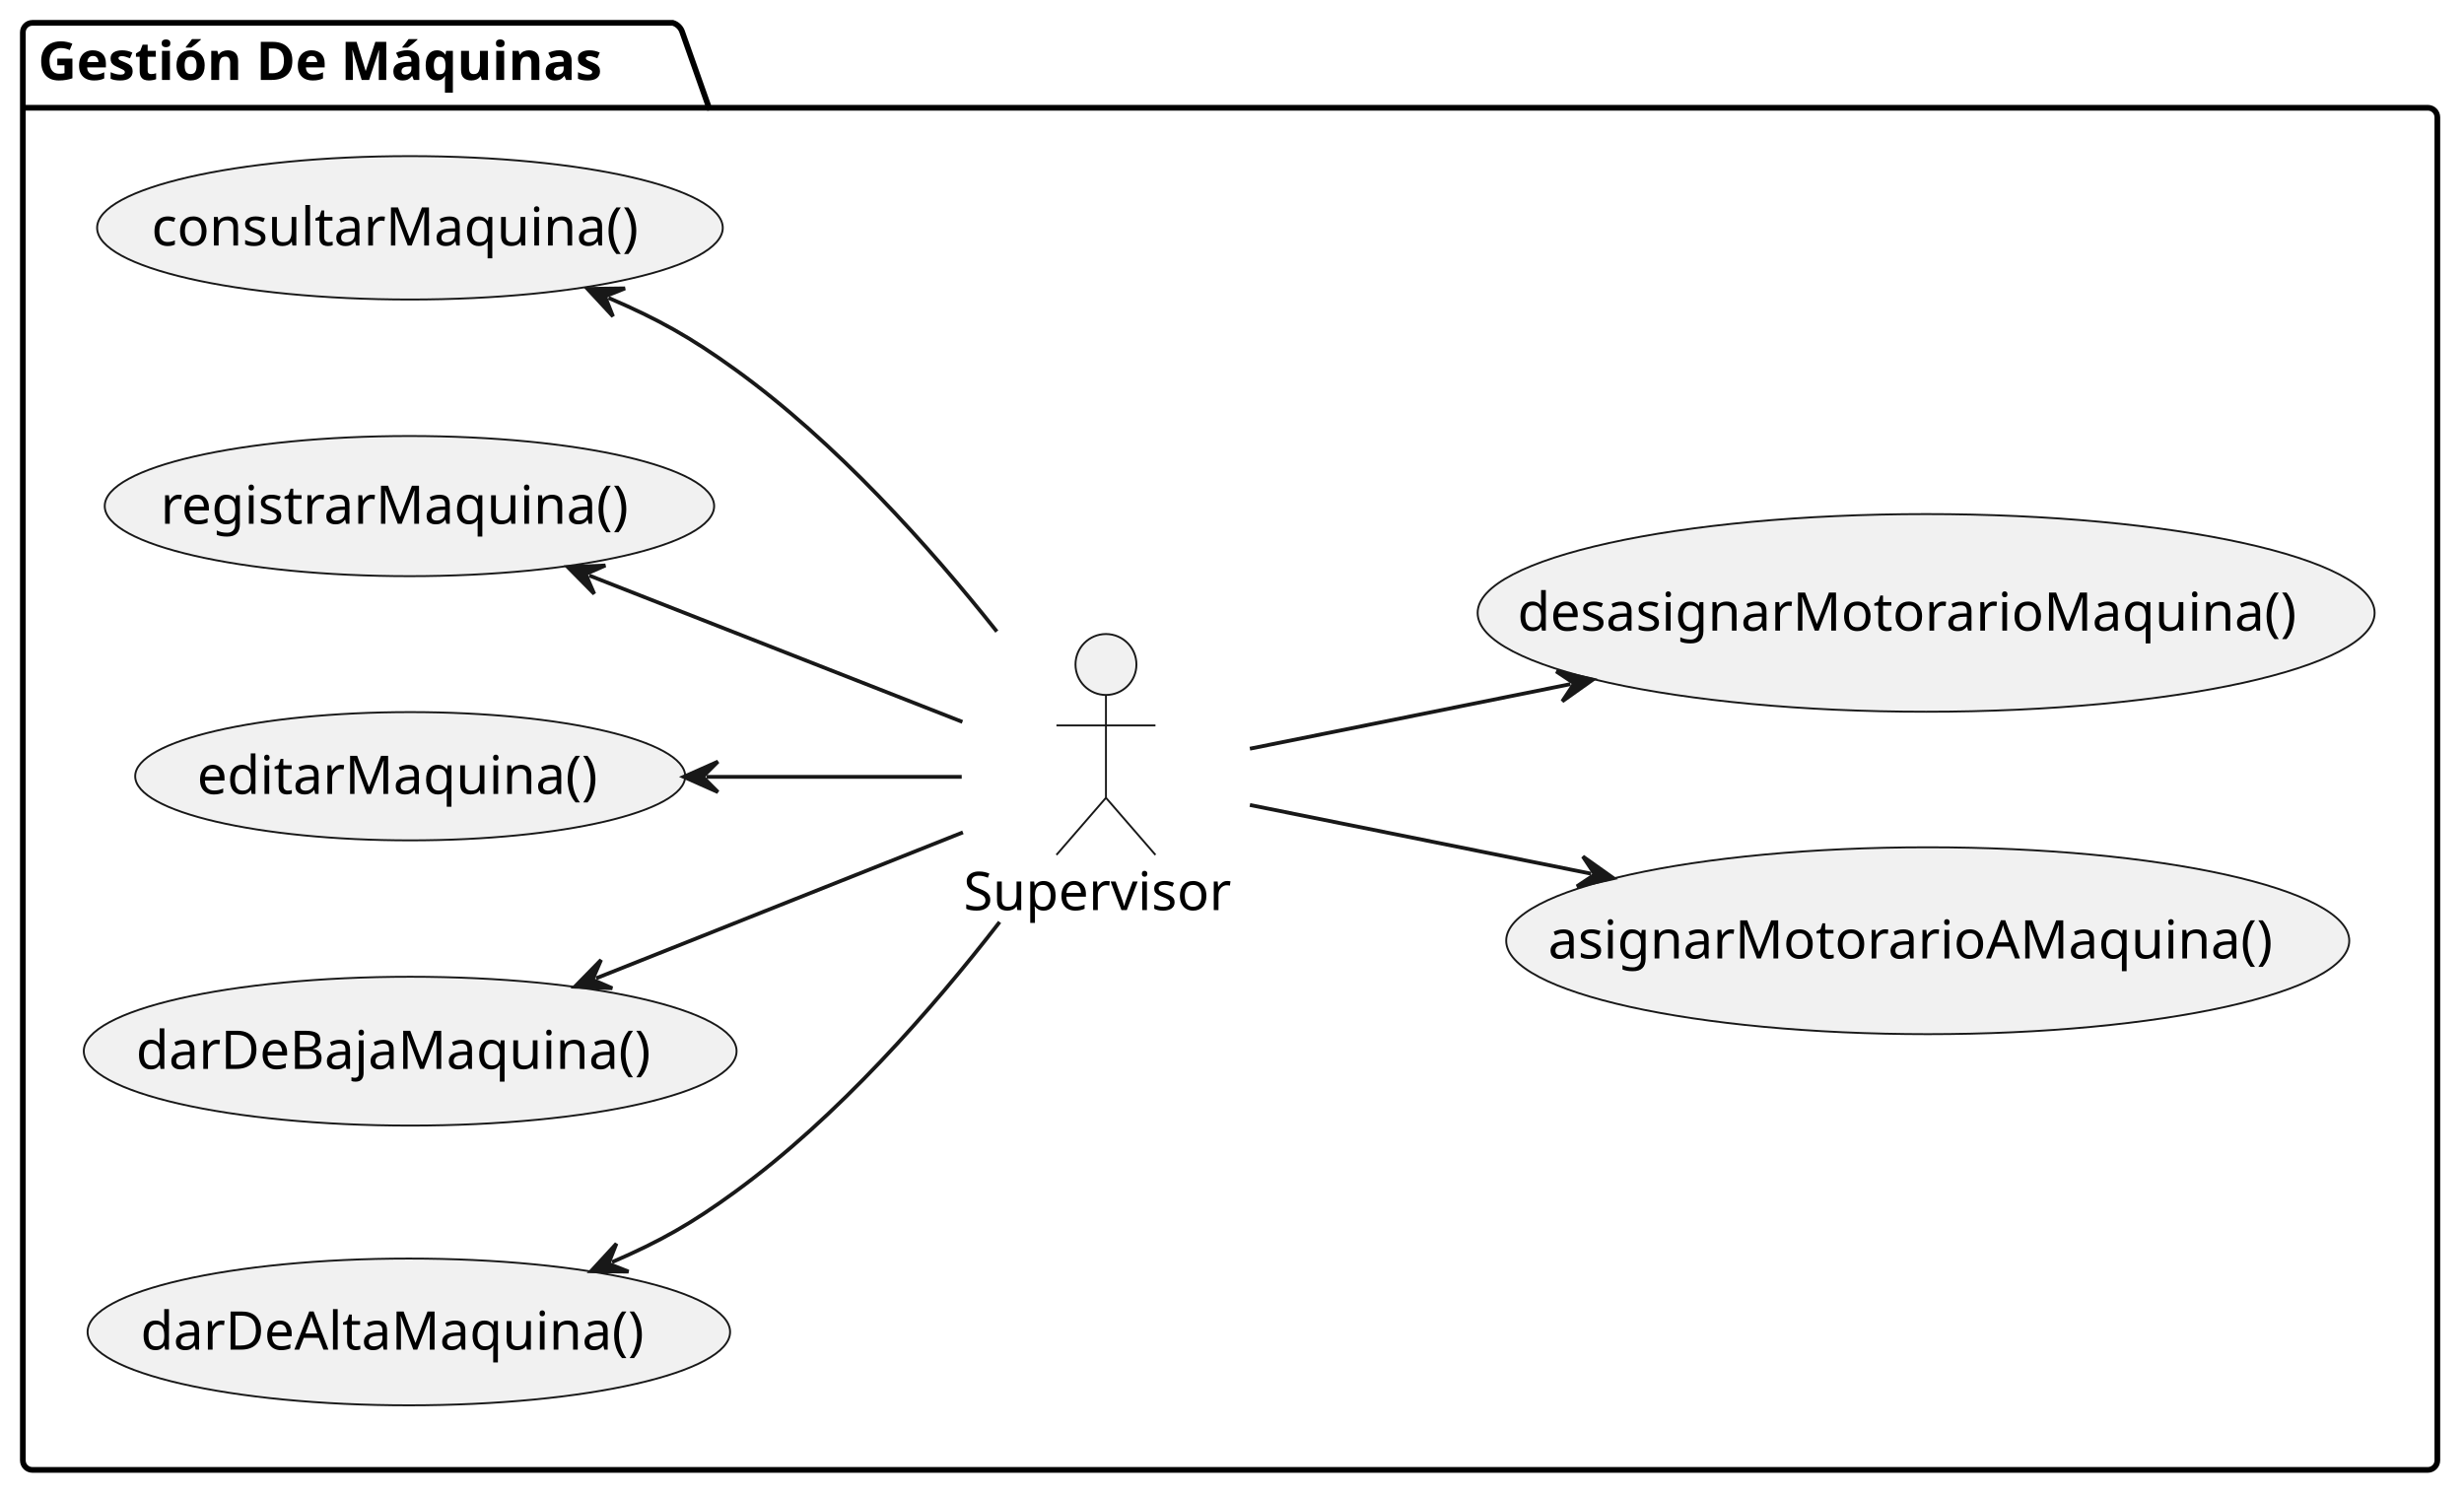
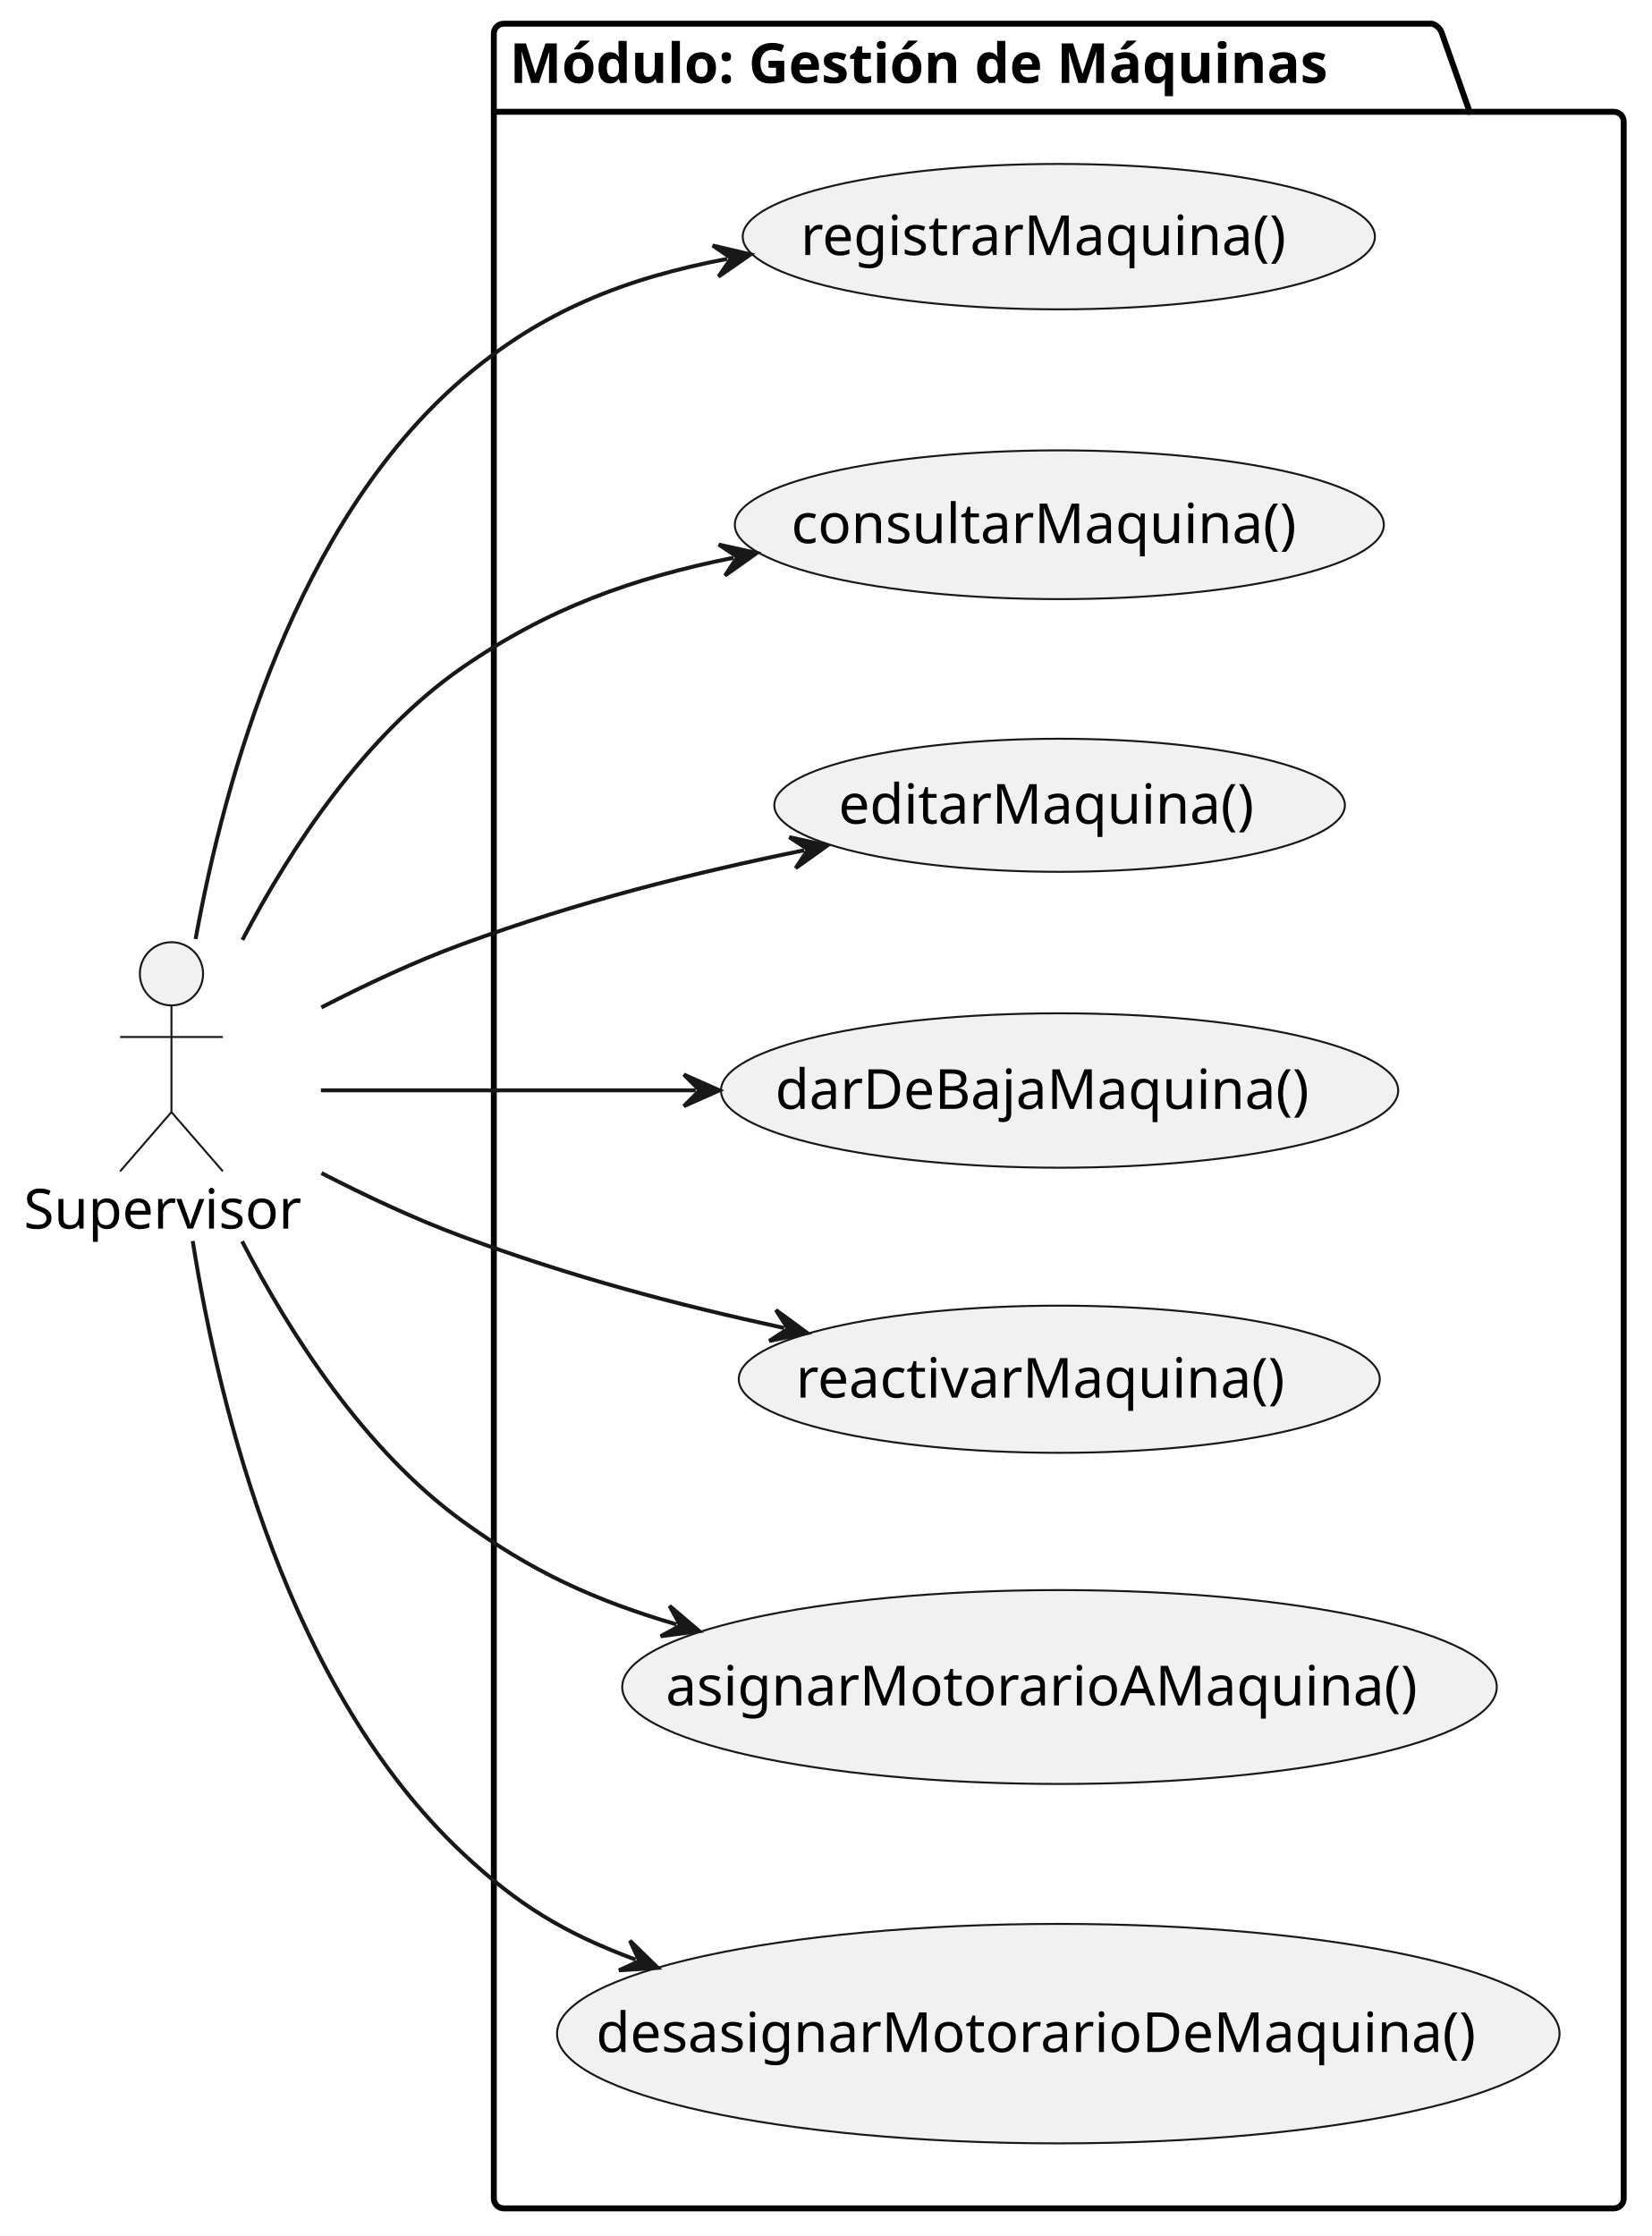
- <svg xmlns="http://www.w3.org/2000/svg" contentStyleType="text/css" data-diagram-type="DESCRIPTION" height="393px" preserveAspectRatio="none" style="width:647px;height:393px;background:#FFFFFF;" version="1.1" viewBox="0 0 647 393" width="647px" zoomAndPan="magnify">
+ <svg xmlns="http://www.w3.org/2000/svg" contentStyleType="text/css" data-diagram-type="DESCRIPTION" height="566px" preserveAspectRatio="none" style="width:418px;height:566px;background:#FFFFFF;" version="1.1" viewBox="0 0 418 566" width="418px" zoomAndPan="magnify">
  <defs />
  <g>
-     <g class="cluster" data-qualified-name="Gesti.n De M.quinas" data-source-line="3" id="ent0002">
-       <path d="M8.5,6 L176.673,6 A3.75,3.75 0 0 1 179.173,8.5 L186.173,28.297 L637.5,28.297 A2.5,2.5 0 0 1 640,30.797 L640,383.5 A2.5,2.5 0 0 1 637.5,386 L8.5,386 A2.5,2.5 0 0 1 6,383.5 L6,8.5 A2.5,2.5 0 0 1 8.5,6" fill="none" style="stroke:#000000;stroke-width:1.5;" />
-       <line style="stroke:#000000;stroke-width:1.5;" x1="6" x2="186.173" y1="28.297" y2="28.297" />
-       <text fill="#000000" font-family="sans-serif" font-size="14" font-weight="bold" lengthAdjust="spacing" textLength="167.173" x="10" y="20.995">Gestión De Máquinas</text>
+     <g class="cluster" data-qualified-name="M.dulo. Gesti.n de M.quinas" data-source-line="5" id="ent0003">
+       <path d="M127.5,6 L362.501,6 A3.75,3.75 0 0 1 365.001,8.5 L372.001,28.297 L408.5,28.297 A2.5,2.5 0 0 1 411,30.797 L411,556.5 A2.5,2.5 0 0 1 408.5,559 L127.5,559 A2.5,2.5 0 0 1 125,556.5 L125,8.5 A2.5,2.5 0 0 1 127.5,6" fill="none" style="stroke:#000000;stroke-width:1.5;" />
+       <line style="stroke:#000000;stroke-width:1.5;" x1="125" x2="372.001" y1="28.297" y2="28.297" />
+       <text fill="#000000" font-family="sans-serif" font-size="14" font-weight="bold" lengthAdjust="spacing" textLength="234.001" x="129" y="20.995">Módulo: Gestión de Máquinas</text>
    </g>
-     <g class="entity" data-qualified-name="Gesti.n De M.quinas.supervisor" data-source-line="5" id="ent0003">
-       <ellipse cx="290.403" cy="174.5" fill="#F1F1F1" rx="8" ry="8" style="stroke:#181818;stroke-width:0.5;" />
-       <path d="M290.403,182.5 L290.403,209.5 M277.403,190.5 L303.403,190.5 M290.403,209.5 L277.403,224.5 M290.403,209.5 L303.403,224.5" fill="none" style="stroke:#181818;stroke-width:0.5;" />
-       <text fill="#000000" font-family="sans-serif" font-size="14" lengthAdjust="spacing" textLength="74.806" x="253" y="238.995">Supervisor</text>
+     <g class="entity" data-qualified-name="M.dulo. Gesti.n de M.quinas.registrarMaquina" data-source-line="6" id="ent0004">
+       <ellipse cx="268.011" cy="59.902" fill="#F1F1F1" rx="80.011" ry="18.402" style="stroke:#181818;stroke-width:0.5;" />
+       <text fill="#000000" font-family="sans-serif" font-size="14" lengthAdjust="spacing" textLength="130.703" x="202.66" y="64.551">registrarMaquina()</text>
    </g>
-     <g class="entity" data-qualified-name="Gesti.n De M.quinas.asignarMotorarioAMaquina" data-source-line="7" id="ent0004">
-       <ellipse cx="506.186" cy="247.037" fill="#F1F1F1" rx="110.686" ry="24.537" style="stroke:#181818;stroke-width:0.5;" />
-       <text fill="#000000" font-family="sans-serif" font-size="14" lengthAdjust="spacing" textLength="199.363" x="406.505" y="251.686">asignarMotorarioAMaquina()</text>
+     <g class="entity" data-qualified-name="M.dulo. Gesti.n de M.quinas.consultarMaquina" data-source-line="7" id="ent0005">
+       <ellipse cx="268.143" cy="132.828" fill="#F1F1F1" rx="82.143" ry="18.828" style="stroke:#181818;stroke-width:0.5;" />
+       <text fill="#000000" font-family="sans-serif" font-size="14" lengthAdjust="spacing" textLength="135.7" x="200.293" y="137.477">consultarMaquina()</text>
    </g>
-     <g class="entity" data-qualified-name="Gesti.n De M.quinas.consultarMaquina" data-source-line="8" id="ent0005">
-       <ellipse cx="107.643" cy="59.828" fill="#F1F1F1" rx="82.143" ry="18.828" style="stroke:#181818;stroke-width:0.5;" />
-       <text fill="#000000" font-family="sans-serif" font-size="14" lengthAdjust="spacing" textLength="135.7" x="39.793" y="64.477">consultarMaquina()</text>
+     <g class="entity" data-qualified-name="M.dulo. Gesti.n de M.quinas.editarMaquina" data-source-line="8" id="ent0006">
+       <ellipse cx="268.211" cy="203.842" fill="#F1F1F1" rx="72.211" ry="16.842" style="stroke:#181818;stroke-width:0.5;" />
+       <text fill="#000000" font-family="sans-serif" font-size="14" lengthAdjust="spacing" textLength="111.897" x="212.262" y="208.491">editarMaquina()</text>
    </g>
-     <g class="entity" data-qualified-name="Gesti.n De M.quinas.registrarMaquina" data-source-line="9" id="ent0006">
-       <ellipse cx="107.511" cy="132.902" fill="#F1F1F1" rx="80.011" ry="18.402" style="stroke:#181818;stroke-width:0.5;" />
-       <text fill="#000000" font-family="sans-serif" font-size="14" lengthAdjust="spacing" textLength="130.703" x="42.16" y="137.551">registrarMaquina()</text>
+     <g class="entity" data-qualified-name="M.dulo. Gesti.n de M.quinas.darDeBajaMaquina" data-source-line="9" id="ent0007">
+       <ellipse cx="268.207" cy="276.041" fill="#F1F1F1" rx="85.707" ry="19.541" style="stroke:#181818;stroke-width:0.5;" />
+       <text fill="#000000" font-family="sans-serif" font-size="14" lengthAdjust="spacing" textLength="143.951" x="196.231" y="280.69">darDeBajaMaquina()</text>
    </g>
-     <g class="entity" data-qualified-name="Gesti.n De M.quinas.editarMaquina" data-source-line="10" id="ent0007">
-       <ellipse cx="107.711" cy="203.842" fill="#F1F1F1" rx="72.211" ry="16.842" style="stroke:#181818;stroke-width:0.5;" />
-       <text fill="#000000" font-family="sans-serif" font-size="14" lengthAdjust="spacing" textLength="111.897" x="51.762" y="208.491">editarMaquina()</text>
+     <g class="entity" data-qualified-name="M.dulo. Gesti.n de M.quinas.reactivarMaquina" data-source-line="10" id="ent0008">
+       <ellipse cx="268.128" cy="349.126" fill="#F1F1F1" rx="81.128" ry="18.626" style="stroke:#181818;stroke-width:0.5;" />
+       <text fill="#000000" font-family="sans-serif" font-size="14" lengthAdjust="spacing" textLength="133.328" x="201.464" y="353.774">reactivarMaquina()</text>
    </g>
-     <g class="entity" data-qualified-name="Gesti.n De M.quinas.darDeBajaMaquina" data-source-line="11" id="ent0008">
-       <ellipse cx="107.707" cy="276.041" fill="#F1F1F1" rx="85.707" ry="19.541" style="stroke:#181818;stroke-width:0.5;" />
-       <text fill="#000000" font-family="sans-serif" font-size="14" lengthAdjust="spacing" textLength="143.951" x="35.731" y="280.69">darDeBajaMaquina()</text>
+     <g class="entity" data-qualified-name="M.dulo. Gesti.n de M.quinas.asignarMotorarioAMaquina" data-source-line="12" id="ent0009">
+       <ellipse cx="268.186" cy="427.037" fill="#F1F1F1" rx="110.686" ry="24.537" style="stroke:#181818;stroke-width:0.5;" />
+       <text fill="#000000" font-family="sans-serif" font-size="14" lengthAdjust="spacing" textLength="199.363" x="168.505" y="431.686">asignarMotorarioAMaquina()</text>
    </g>
-     <g class="entity" data-qualified-name="Gesti.n De M.quinas.darDeAltaMaquina" data-source-line="12" id="ent0009">
-       <ellipse cx="107.354" cy="349.771" fill="#F1F1F1" rx="84.354" ry="19.271" style="stroke:#181818;stroke-width:0.5;" />
-       <text fill="#000000" font-family="sans-serif" font-size="14" lengthAdjust="spacing" textLength="140.834" x="36.937" y="354.419">darDeAltaMaquina()</text>
+     <g class="entity" data-qualified-name="M.dulo. Gesti.n de M.quinas.desasignarMotorarioDeMaquina" data-source-line="13" id="ent0010">
+       <ellipse cx="267.878" cy="514.776" fill="#F1F1F1" rx="126.878" ry="27.776" style="stroke:#181818;stroke-width:0.5;" />
+       <text fill="#000000" font-family="sans-serif" font-size="14" lengthAdjust="spacing" textLength="233.974" x="150.892" y="519.424">desasignarMotorarioDeMaquina()</text>
    </g>
-     <g class="entity" data-qualified-name="Gesti.n De M.quinas.desasignarMotorarioMaquina" data-source-line="13" id="ent0010">
-       <ellipse cx="505.765" cy="160.953" fill="#F1F1F1" rx="117.765" ry="25.953" style="stroke:#181818;stroke-width:0.5;" />
-       <text fill="#000000" font-family="sans-serif" font-size="14" lengthAdjust="spacing" textLength="214.58" x="398.475" y="165.601">desasignarMotorarioMaquina()</text>
+     <g class="entity" data-qualified-name="supervisor" data-source-line="3" id="ent0002">
+       <ellipse cx="43.403" cy="246.5" fill="#F1F1F1" rx="8" ry="8" style="stroke:#181818;stroke-width:0.5;" />
+       <path d="M43.403,254.5 L43.403,281.5 M30.403,262.5 L56.403,262.5 M43.403,281.5 L30.403,296.5 M43.403,281.5 L56.403,296.5" fill="none" style="stroke:#181818;stroke-width:0.5;" />
+       <text fill="#000000" font-family="sans-serif" font-size="14" lengthAdjust="spacing" textLength="74.806" x="6" y="310.995">Supervisor</text>
    </g>
-     <g class="link" data-entity-1="ent0005" data-entity-2="ent0003" data-link-type="dependency" data-source-line="19" id="lnk11">
-       <path d="M159.784,78.225 C172.914,83.855 181.31,88.57 193,97 C219.48,116.1 244.04,143.53 261.75,165.84" fill="none" id="consultarMaquina-backto-supervisor" style="stroke:#181818;stroke-width:1;" />
-       <polygon fill="#181818" points="154.27,75.86,160.965,83.083,158.865,77.83,164.118,75.731,154.27,75.86" style="stroke:#181818;stroke-width:1;" />
+     <g class="link" data-entity-1="ent0002" data-entity-2="ent0004" data-link-type="dependency" data-source-line="16" id="lnk11">
+       <path d="M49.51,237.7 C56.96,196.59 74.91,132.31 117,96 C137.18,78.6 158.436,70.401 184.096,65.521" fill="none" id="supervisor-to-registrarMaquina" style="stroke:#181818;stroke-width:1;" />
+       <polygon fill="#181818" points="189.99,64.4,180.401,62.152,185.078,65.334,181.896,70.011,189.99,64.4" style="stroke:#181818;stroke-width:1;" />
    </g>
-     <g class="link" data-entity-1="ent0006" data-entity-2="ent0003" data-link-type="dependency" data-source-line="20" id="lnk12">
-       <path d="M154.705,151.122 C185.765,163.312 222.64,177.77 252.71,189.57" fill="none" id="registrarMaquina-backto-supervisor" style="stroke:#181818;stroke-width:1;" />
-       <polygon fill="#181818" points="149.12,148.93,156.036,155.941,153.774,150.757,158.959,148.494,149.12,148.93" style="stroke:#181818;stroke-width:1;" />
+     <g class="link" data-entity-1="ent0002" data-entity-2="ent0005" data-link-type="dependency" data-source-line="17" id="lnk12">
+       <path d="M61.36,237.92 C73.57,214.63 92.28,186.11 117,169 C138.8,153.91 160.288,146.297 185.668,141.177" fill="none" id="supervisor-to-consultarMaquina" style="stroke:#181818;stroke-width:1;" />
+       <polygon fill="#181818" points="191.55,139.99,181.937,137.849,186.649,140.979,183.519,145.691,191.55,139.99" style="stroke:#181818;stroke-width:1;" />
    </g>
-     <g class="link" data-entity-1="ent0007" data-entity-2="ent0003" data-link-type="dependency" data-source-line="21" id="lnk13">
-       <path d="M185.52,204 C210.47,204 231.51,204 252.53,204" fill="none" id="editarMaquina-backto-supervisor" style="stroke:#181818;stroke-width:1;" />
-       <polygon fill="#181818" points="179.52,204,188.52,208,184.52,204,188.52,200,179.52,204" style="stroke:#181818;stroke-width:1;" />
+     <g class="link" data-entity-1="ent0002" data-entity-2="ent0006" data-link-type="dependency" data-source-line="18" id="lnk13">
+       <path d="M81.35,255.01 C92.55,249.24 105.06,243.37 117,239 C146.76,228.12 175.231,221.01 203.541,215.23" fill="none" id="supervisor-to-editarMaquina" style="stroke:#181818;stroke-width:1;" />
+       <polygon fill="#181818" points="209.42,214.03,199.802,211.911,204.521,215.03,201.402,219.75,209.42,214.03" style="stroke:#181818;stroke-width:1;" />
    </g>
-     <g class="link" data-entity-1="ent0008" data-entity-2="ent0003" data-link-type="dependency" data-source-line="22" id="lnk14">
-       <path d="M156.515,256.903 C187.445,244.603 223.34,230.32 252.84,218.58" fill="none" id="darDeBajaMaquina-backto-supervisor" style="stroke:#181818;stroke-width:1;" />
-       <polygon fill="#181818" points="150.94,259.12,160.781,259.511,155.586,257.272,157.825,252.077,150.94,259.12" style="stroke:#181818;stroke-width:1;" />
+     <g class="link" data-entity-1="ent0002" data-entity-2="ent0007" data-link-type="dependency" data-source-line="19" id="lnk14">
+       <path d="M81.24,276 C108.64,276 141.21,276 176.1,276" fill="none" id="supervisor-to-darDeBajaMaquina" style="stroke:#181818;stroke-width:1;" />
+       <polygon fill="#181818" points="182.1,276,173.1,272,177.1,276,173.1,280,182.1,276" style="stroke:#181818;stroke-width:1;" />
    </g>
-     <g class="link" data-entity-1="ent0009" data-entity-2="ent0003" data-link-type="dependency" data-source-line="23" id="lnk15">
-       <path d="M160.696,331.447 C173.566,325.877 181.61,321.3 193,313 C219.97,293.36 244.78,264.99 262.49,242.12" fill="none" id="darDeAltaMaquina-backto-supervisor" style="stroke:#181818;stroke-width:1;" />
-       <polygon fill="#181818" points="155.19,333.83,165.038,333.926,159.779,331.844,161.861,326.584,155.19,333.83" style="stroke:#181818;stroke-width:1;" />
+     <g class="link" data-entity-1="ent0002" data-entity-2="ent0008" data-link-type="dependency" data-source-line="20" id="lnk15">
+       <path d="M81.37,296.94 C92.57,302.71 105.07,308.59 117,313 C145.01,323.34 171.217,330.237 198.487,336.157" fill="none" id="supervisor-to-reactivarMaquina" style="stroke:#181818;stroke-width:1;" />
+       <polygon fill="#181818" points="204.35,337.43,196.403,331.612,199.464,336.369,194.706,339.43,204.35,337.43" style="stroke:#181818;stroke-width:1;" />
    </g>
-     <g class="link" data-entity-1="ent0003" data-entity-2="ent0004" data-link-type="dependency" data-source-line="25" id="lnk16">
-       <path d="M328.2,211.39 C354.43,216.67 384.878,222.805 417.788,229.435" fill="none" id="supervisor-to-asignarMotorarioAMaquina" style="stroke:#181818;stroke-width:1;" />
-       <polygon fill="#181818" points="423.67,230.62,415.637,224.921,418.769,229.632,414.057,232.764,423.67,230.62" style="stroke:#181818;stroke-width:1;" />
+     <g class="link" data-entity-1="ent0002" data-entity-2="ent0009" data-link-type="dependency" data-source-line="22" id="lnk16">
+       <path d="M61.28,314.21 C73.51,337.85 92.27,367.03 117,385 C134.61,397.8 150.224,405.005 171.244,411.195" fill="none" id="supervisor-to-asignarMotorarioAMaquina" style="stroke:#181818;stroke-width:1;" />
+       <polygon fill="#181818" points="177,412.89,169.496,406.51,172.204,411.478,167.237,414.185,177,412.89" style="stroke:#181818;stroke-width:1;" />
    </g>
-     <g class="link" data-entity-1="ent0003" data-entity-2="ent0010" data-link-type="dependency" data-source-line="26" id="lnk17">
-       <path d="M328.2,196.61 C353,191.61 380.948,185.985 412.378,179.655" fill="none" id="supervisor-to-desasignarMotorarioMaquina" style="stroke:#181818;stroke-width:1;" />
-       <polygon fill="#181818" points="418.26,178.47,408.647,176.326,413.358,179.457,410.227,184.168,418.26,178.47" style="stroke:#181818;stroke-width:1;" />
+     <g class="link" data-entity-1="ent0002" data-entity-2="ent0010" data-link-type="dependency" data-source-line="23" id="lnk17">
+       <path d="M48.78,314.14 C55.66,357.57 73.19,427.81 117,469 C130.89,482.06 142.773,489.338 160.883,496.038" fill="none" id="supervisor-to-desasignarMotorarioDeMaquina" style="stroke:#181818;stroke-width:1;" />
+       <polygon fill="#181818" points="166.51,498.12,159.457,491.246,161.821,496.385,156.681,498.749,166.51,498.12" style="stroke:#181818;stroke-width:1;" />
    </g>
  </g>
</svg>
